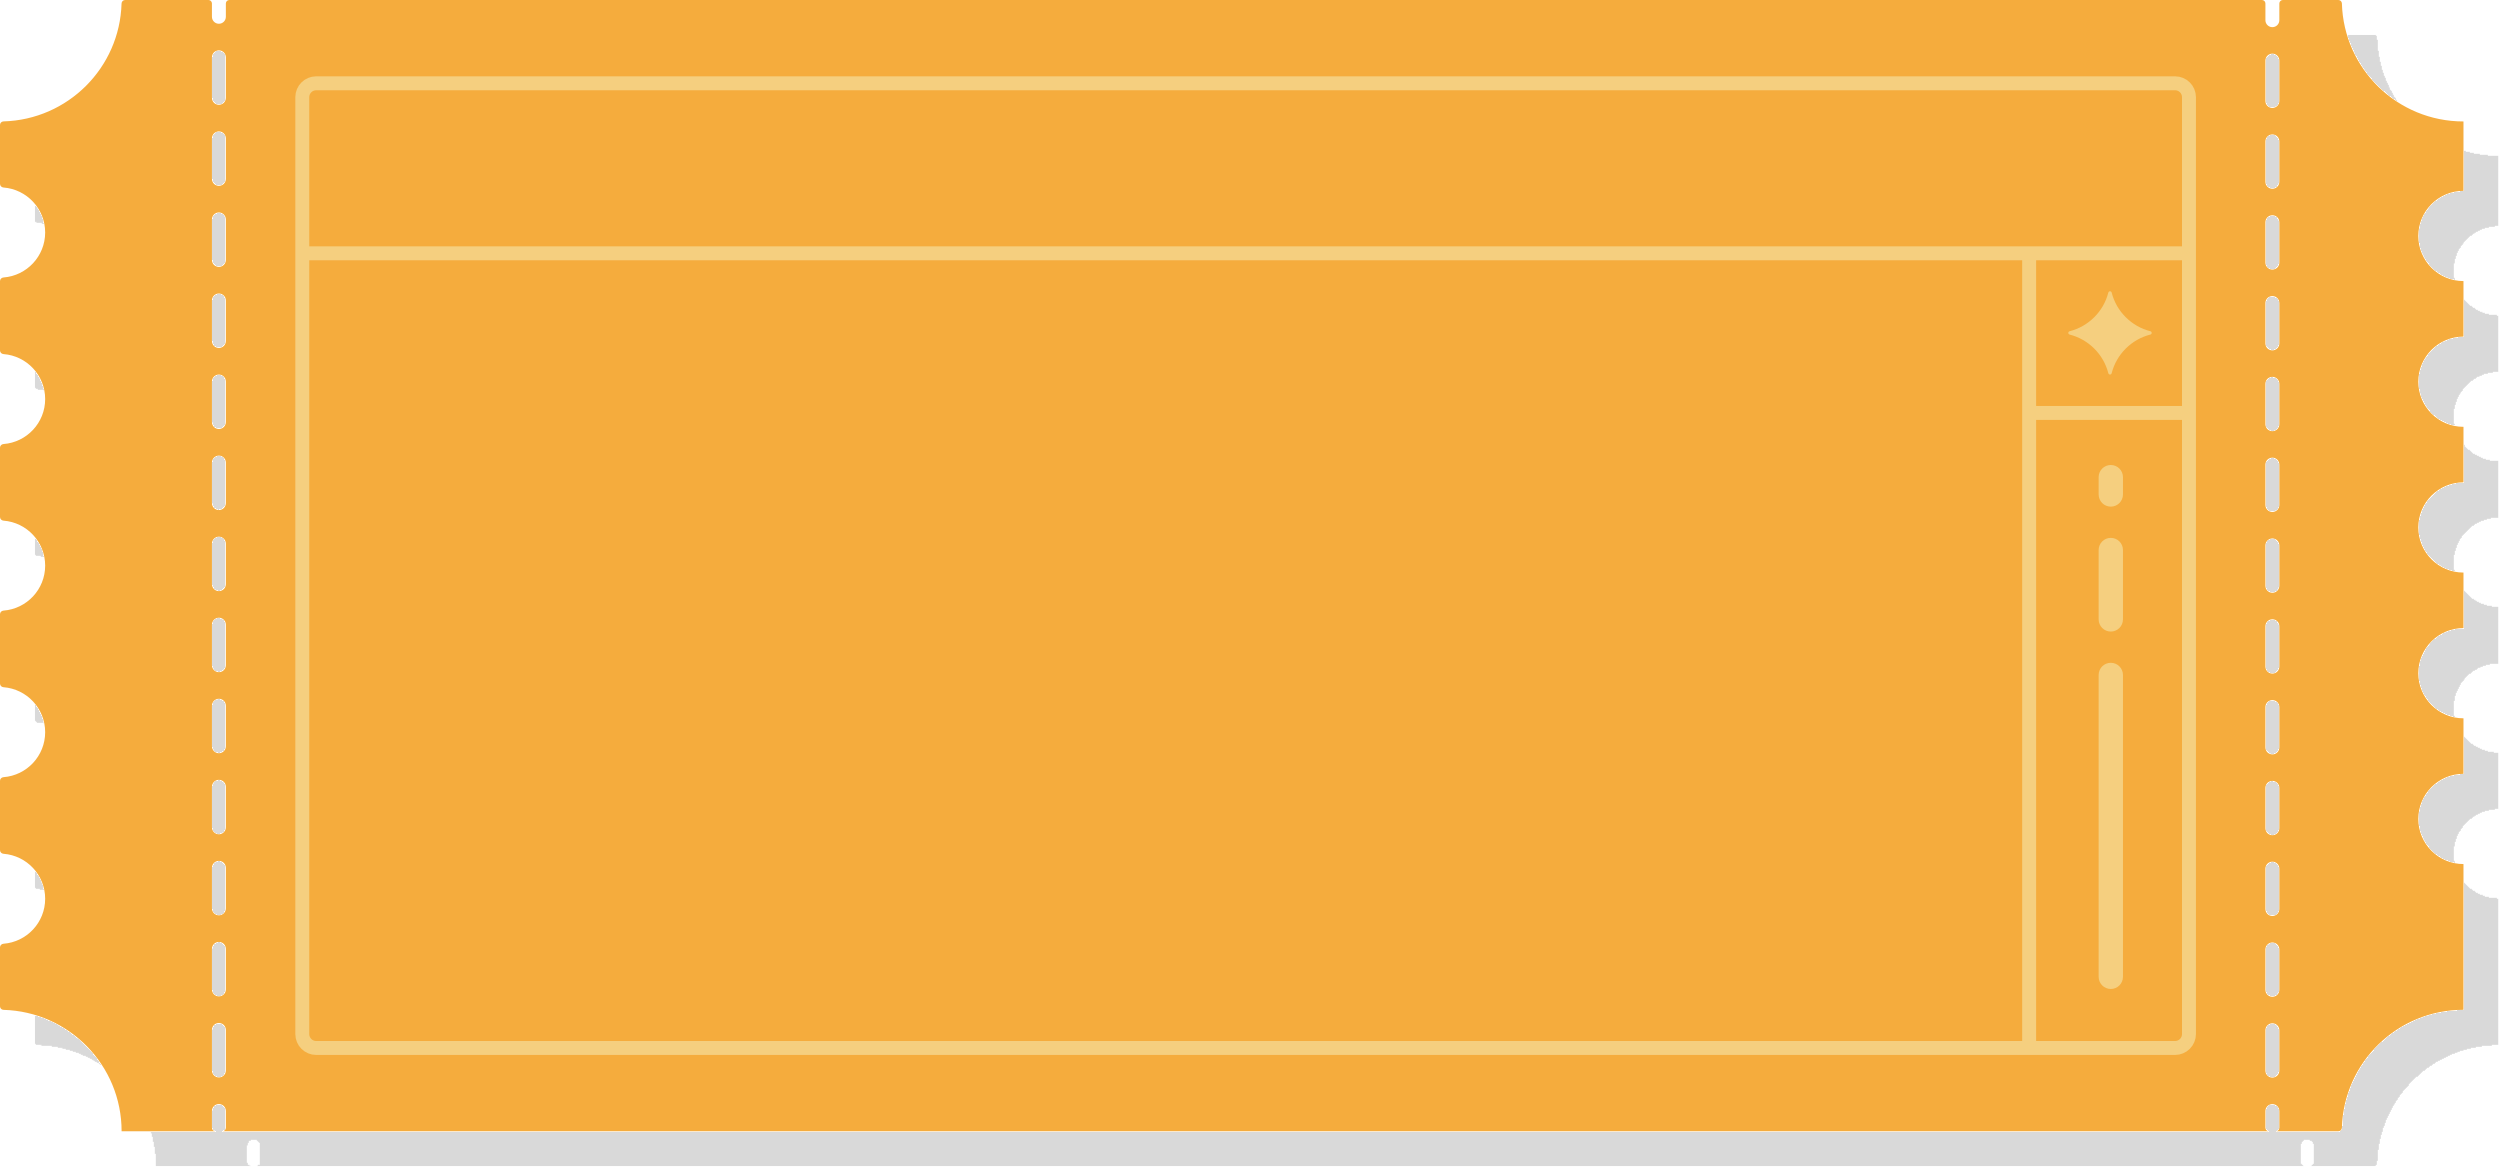
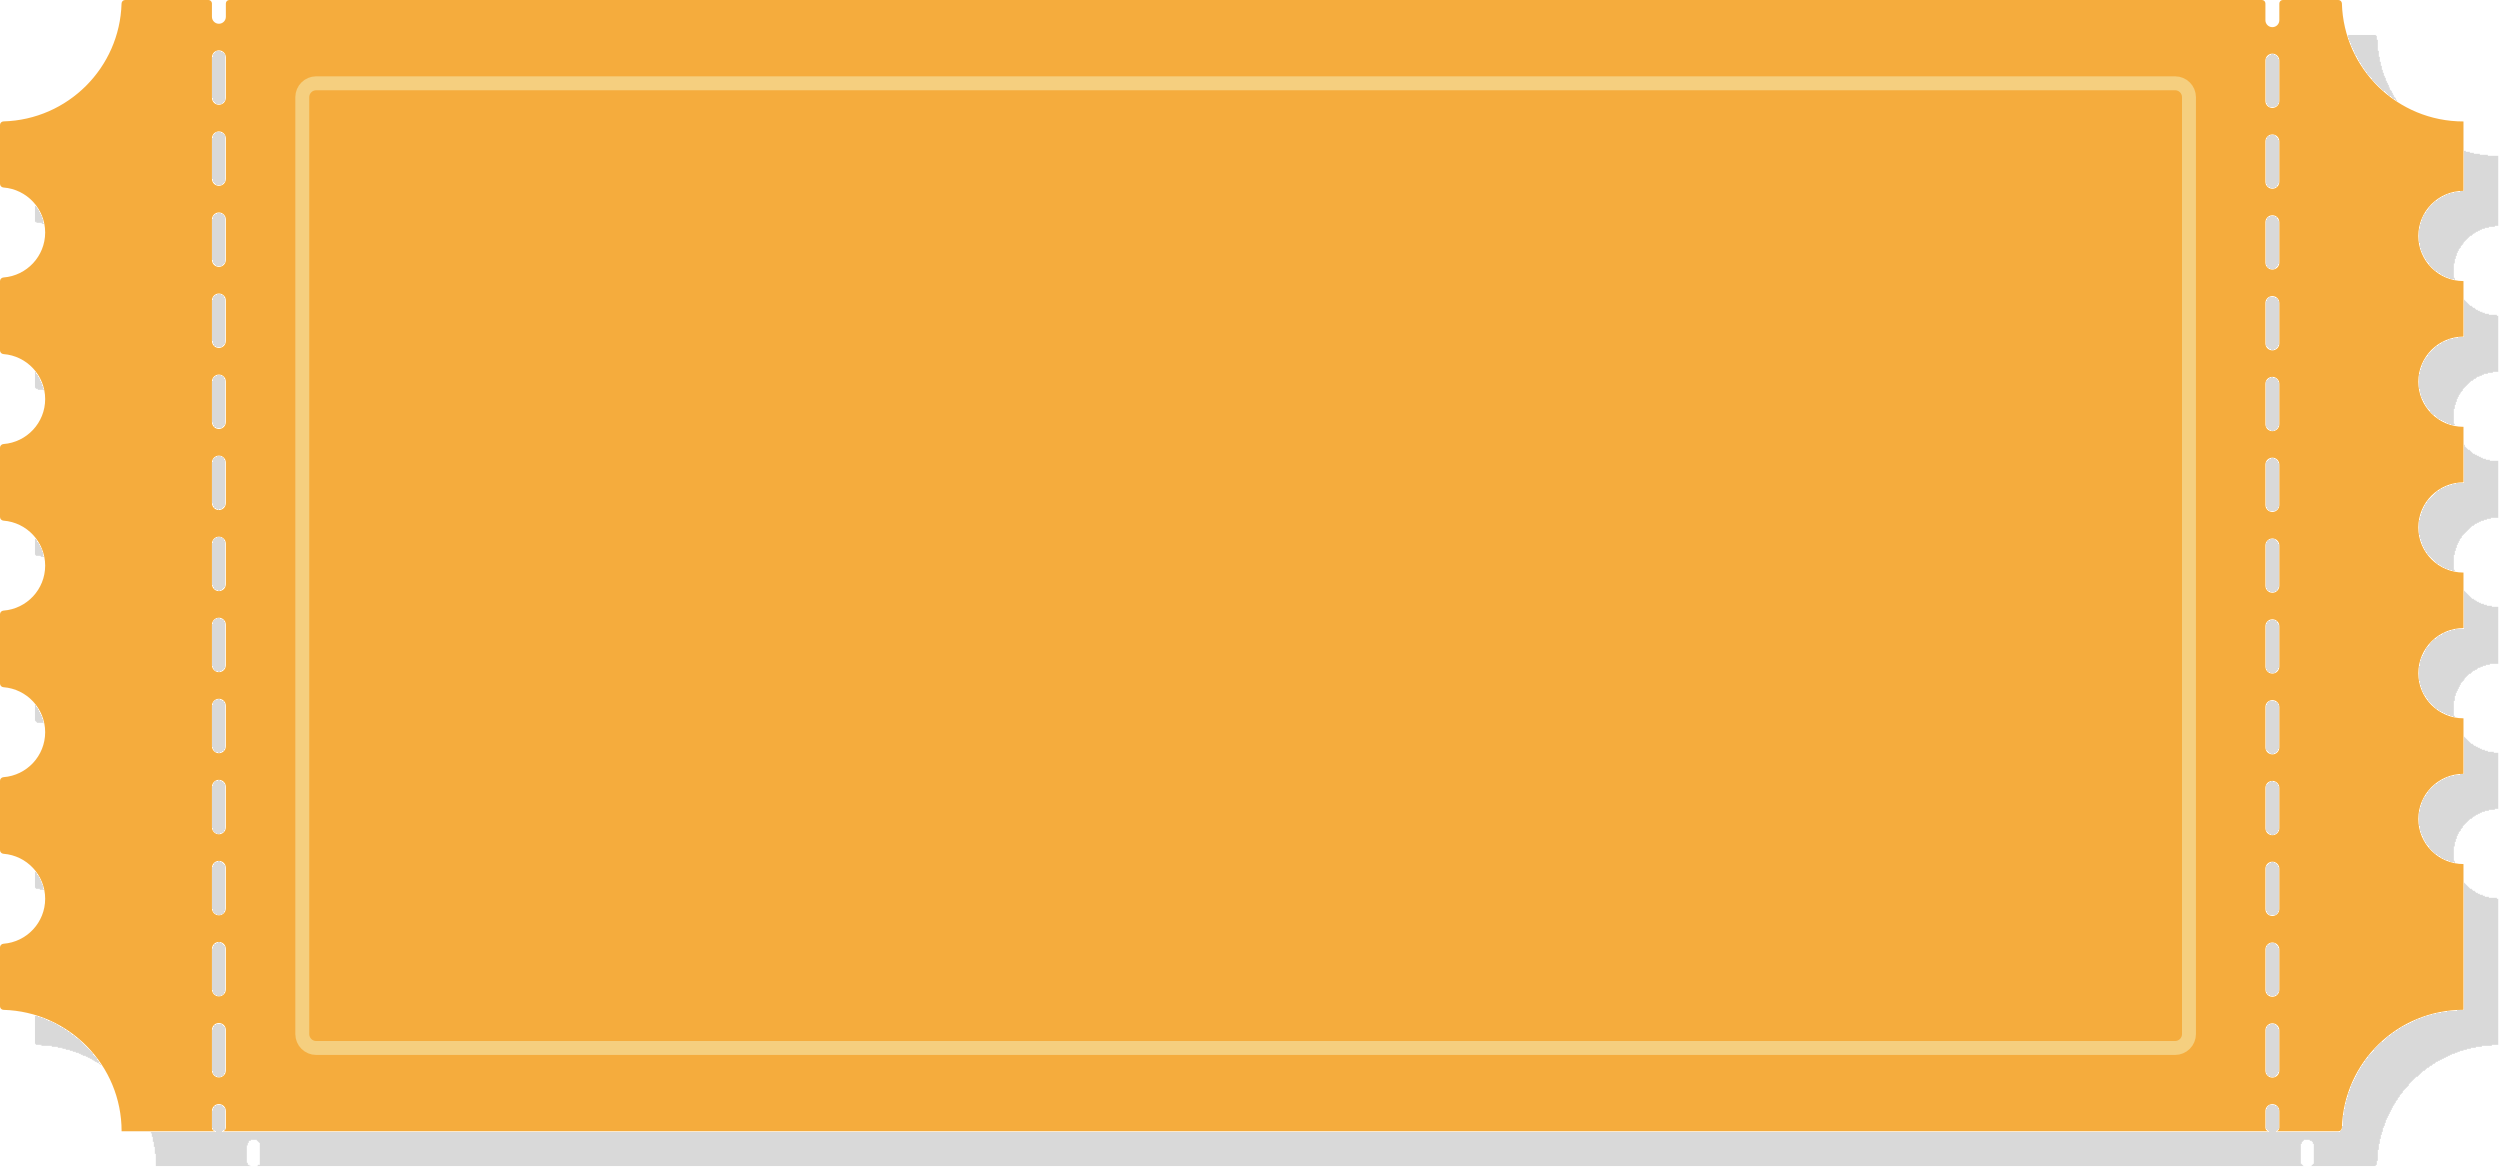
<svg xmlns="http://www.w3.org/2000/svg" width="718" height="335" viewBox="0 0 718 335" fill="none">
  <g filter="url(#filter0_d_2543_7768)">
    <path fill-rule="evenodd" clip-rule="evenodd" d="M649.627 1.44478e-06C650.179 1.40843e-06 650.627 0.448 650.627 1V5.802C650.627 6.906 651.522 7.802 652.627 7.802C653.732 7.802 654.627 6.906 654.627 5.802V1C654.627 0.448 655.075 1.08629e-06 655.627 1.04994e-06L671.582 0C672.134 -3.63437e-08 672.581 0.45 672.596 1.002C673.127 19.803 688.555 34.882 707.508 34.882V34.882C707.509 34.882 707.51 34.882 707.51 34.883V54.812C707.51 54.813 707.509 54.814 707.508 54.814V54.814C700.343 54.814 694.535 60.615 694.535 67.77C694.535 74.926 700.343 80.726 707.508 80.726V80.726C707.509 80.726 707.51 80.727 707.51 80.729V96.67C707.51 96.671 707.509 96.672 707.508 96.672V96.672C700.343 96.672 694.535 102.473 694.535 109.628C694.535 116.784 700.343 122.584 707.508 122.584V122.584C707.509 122.584 707.51 122.585 707.51 122.586V138.528C707.51 138.529 707.509 138.53 707.508 138.53V138.53C700.343 138.53 694.535 144.331 694.535 151.486C694.535 158.641 700.343 164.442 707.508 164.442V164.442C707.509 164.442 707.51 164.443 707.51 164.444V180.386C707.51 180.387 707.509 180.388 707.508 180.388V180.388C700.343 180.388 694.535 186.188 694.535 193.344C694.535 200.499 700.343 206.3 707.508 206.3V206.3C707.509 206.3 707.51 206.301 707.51 206.302V222.244C707.51 222.245 707.509 222.246 707.508 222.246V222.246C700.343 222.246 694.535 228.047 694.535 235.202C694.535 242.358 700.343 248.158 707.508 248.158V248.158C707.509 248.158 707.51 248.159 707.51 248.16V290.015C707.51 290.015 707.509 290.016 707.508 290.016V290.016C688.555 290.016 673.127 305.094 672.596 323.895C672.581 324.447 672.134 324.898 671.582 324.898L34.925 324.897C34.925 324.897 34.925 324.897 34.925 324.897V324.897C34.925 305.968 19.828 290.56 1.002 290.03C0.45 290.014 0 289.568 0 289.016V272.08C0 271.528 0.449 271.084 1 271.042C7.696 270.531 12.971 264.943 12.971 258.124C12.971 251.305 7.696 245.717 1 245.206C0.449 245.164 0 244.72 0 244.168V224.242C0 223.69 0.449 223.246 1 223.204C7.696 222.694 12.971 217.105 12.971 210.286C12.971 203.468 7.696 197.879 1 197.368C0.449 197.326 0 196.883 0 196.331V176.404C0 175.852 0.449 175.408 1 175.366C7.696 174.856 12.971 169.267 12.971 162.449C12.971 155.63 7.696 150.041 1 149.531C0.449 149.489 0 149.045 0 148.493V128.567C0 128.015 0.449 127.571 1 127.529C7.696 127.018 12.971 121.43 12.971 114.611C12.971 107.792 7.696 102.204 1 101.693C0.449 101.651 0 101.207 0 100.655V80.729C0 80.177 0.449 79.733 1 79.691C7.696 79.18 12.971 73.592 12.971 66.773C12.971 59.954 7.696 54.366 1 53.855C0.449 53.813 0 53.369 0 52.817V35.882C0 35.329 0.45 34.883 1.002 34.867C19.494 34.346 34.389 19.471 34.911 1.002C34.927 0.45 35.373 4.18959e-05 35.925 4.18959e-05H59.867C60.419 4.18959e-05 60.867 0.448 60.867 1V4.823C60.867 5.927 61.763 6.823 62.867 6.823C63.972 6.823 64.867 5.927 64.867 4.823V1C64.867 0.448 65.315 3.9896e-05 65.867 3.98597e-05L649.627 1.44478e-06ZM654.627 17.405C654.627 16.3 653.732 15.405 652.627 15.405C651.522 15.405 650.627 16.3 650.627 17.405V29.009C650.627 30.113 651.522 31.009 652.627 31.009C653.732 31.009 654.627 30.113 654.627 29.009V17.405ZM654.627 40.612C654.627 39.507 653.732 38.612 652.627 38.612C651.522 38.612 650.627 39.507 650.627 40.612V52.215C650.627 53.32 651.522 54.215 652.627 54.215C653.732 54.215 654.627 53.32 654.627 52.215V40.612ZM654.627 63.819C654.627 62.714 653.732 61.819 652.627 61.819C651.522 61.819 650.627 62.714 650.627 63.819V75.422C650.627 76.527 651.522 77.422 652.627 77.422C653.732 77.422 654.627 76.527 654.627 75.422V63.819ZM654.627 87.026C654.627 85.921 653.732 85.026 652.627 85.026C651.522 85.026 650.627 85.921 650.627 87.026V98.629C650.627 99.734 651.522 100.629 652.627 100.629C653.732 100.629 654.627 99.734 654.627 98.629V87.026ZM654.627 110.233C654.627 109.128 653.732 108.233 652.627 108.233C651.522 108.233 650.627 109.128 650.627 110.233V121.836C650.627 122.941 651.522 123.836 652.627 123.836C653.732 123.836 654.627 122.941 654.627 121.836V110.233ZM654.627 133.44C654.627 132.335 653.732 131.44 652.627 131.44C651.522 131.44 650.627 132.335 650.627 133.44V145.043C650.627 146.148 651.522 147.043 652.627 147.043C653.732 147.043 654.627 146.148 654.627 145.043V133.44ZM654.627 156.647C654.627 155.542 653.732 154.647 652.627 154.647C651.522 154.647 650.627 155.542 650.627 156.647V168.25C650.627 169.355 651.522 170.25 652.627 170.25C653.732 170.25 654.627 169.355 654.627 168.25V156.647ZM654.627 179.854C654.627 178.749 653.732 177.854 652.627 177.854C651.522 177.854 650.627 178.749 650.627 179.854V191.457C650.627 192.562 651.522 193.457 652.627 193.457C653.732 193.457 654.627 192.562 654.627 191.457V179.854ZM654.627 203.061C654.627 201.956 653.732 201.061 652.627 201.061C651.522 201.061 650.627 201.956 650.627 203.061V214.664C650.627 215.769 651.522 216.664 652.627 216.664C653.732 216.664 654.627 215.769 654.627 214.664V203.061ZM654.627 226.268C654.627 225.163 653.732 224.268 652.627 224.268C651.522 224.268 650.627 225.163 650.627 226.268V237.871C650.627 238.976 651.522 239.871 652.627 239.871C653.732 239.871 654.627 238.976 654.627 237.871V226.268ZM654.627 249.475C654.627 248.37 653.732 247.475 652.627 247.475C651.522 247.475 650.627 248.37 650.627 249.475V261.078C650.627 262.183 651.522 263.078 652.627 263.078C653.732 263.078 654.627 262.183 654.627 261.078V249.475ZM654.627 272.682C654.627 271.577 653.732 270.682 652.627 270.682C651.522 270.682 650.627 271.577 650.627 272.682V284.285C650.627 285.39 651.522 286.285 652.627 286.285C653.732 286.285 654.627 285.39 654.627 284.285V272.682ZM654.627 295.889C654.627 294.784 653.732 293.889 652.627 293.889C651.522 293.889 650.627 294.784 650.627 295.889V307.492C650.627 308.597 651.522 309.492 652.627 309.492C653.732 309.492 654.627 308.597 654.627 307.492V295.889ZM654.627 319.096C654.627 317.991 653.732 317.096 652.627 317.096C651.522 317.096 650.627 317.991 650.627 319.096V323.897C650.627 324.45 651.075 324.897 651.627 324.897H653.627C654.179 324.897 654.627 324.45 654.627 323.897V319.096ZM62.867 14.462C63.972 14.462 64.867 15.357 64.867 16.462V28.101C64.867 29.205 63.972 30.101 62.867 30.101C61.763 30.101 60.867 29.205 60.867 28.101V16.462C60.867 15.357 61.763 14.462 62.867 14.462ZM62.867 37.74C63.972 37.74 64.867 38.635 64.867 39.74V51.379C64.867 52.483 63.972 53.379 62.867 53.379C61.763 53.379 60.867 52.483 60.867 51.379L60.867 39.74C60.867 38.635 61.763 37.74 62.867 37.74ZM62.867 61.018C63.972 61.018 64.867 61.913 64.867 63.018V74.657C64.867 75.762 63.972 76.657 62.867 76.657C61.763 76.657 60.867 75.762 60.867 74.657V63.018C60.867 61.913 61.763 61.018 62.867 61.018ZM62.867 84.296C63.972 84.296 64.867 85.192 64.867 86.296V97.935C64.867 99.04 63.972 99.935 62.867 99.935C61.763 99.935 60.867 99.04 60.867 97.935V86.296C60.867 85.192 61.763 84.296 62.867 84.296ZM62.867 107.574C63.972 107.574 64.867 108.47 64.867 109.574V121.213C64.867 122.318 63.972 123.213 62.867 123.213C61.763 123.213 60.867 122.318 60.867 121.213V109.574C60.867 108.47 61.763 107.574 62.867 107.574ZM62.867 130.852C63.972 130.852 64.867 131.748 64.867 132.852V144.491C64.867 145.596 63.972 146.491 62.867 146.491C61.763 146.491 60.867 145.596 60.867 144.491V132.852C60.867 131.748 61.763 130.852 62.867 130.852ZM62.867 154.131C63.972 154.131 64.867 155.026 64.867 156.131V167.77C64.867 168.874 63.972 169.77 62.867 169.77C61.763 169.77 60.867 168.874 60.867 167.77V156.131C60.867 155.026 61.763 154.131 62.867 154.131ZM62.867 177.409C63.972 177.409 64.867 178.304 64.867 179.409V191.048C64.867 192.152 63.972 193.048 62.867 193.048C61.763 193.048 60.867 192.152 60.867 191.048V179.409C60.867 178.304 61.763 177.409 62.867 177.409ZM62.867 200.687C63.972 200.687 64.867 201.582 64.867 202.687V214.326C64.867 215.43 63.972 216.326 62.867 216.326C61.763 216.326 60.867 215.43 60.867 214.326V202.687C60.867 201.582 61.763 200.687 62.867 200.687ZM62.867 223.965C63.972 223.965 64.867 224.86 64.867 225.965V237.604C64.867 238.709 63.972 239.604 62.867 239.604C61.763 239.604 60.867 238.709 60.867 237.604V225.965C60.867 224.86 61.763 223.965 62.867 223.965ZM62.867 247.243C63.972 247.243 64.867 248.139 64.867 249.243L64.867 260.882C64.867 261.987 63.972 262.882 62.867 262.882C61.763 262.882 60.867 261.987 60.867 260.882V249.243C60.867 248.139 61.763 247.243 62.867 247.243ZM62.867 270.521C63.972 270.521 64.867 271.417 64.867 272.521V284.16C64.867 285.265 63.972 286.16 62.867 286.16C61.763 286.16 60.867 285.265 60.867 284.16V272.521C60.867 271.417 61.763 270.521 62.867 270.521ZM62.867 293.799C63.972 293.799 64.867 294.695 64.867 295.799V307.438C64.867 308.543 63.972 309.438 62.867 309.438C61.763 309.438 60.867 308.543 60.867 307.438L60.867 295.799C60.867 294.695 61.763 293.799 62.867 293.799ZM62.867 317.078C63.972 317.078 64.867 317.973 64.867 319.078V323.897C64.867 324.449 64.419 324.897 63.867 324.897H61.867C61.315 324.897 60.867 324.449 60.867 323.897V319.078C60.867 317.973 61.763 317.078 62.867 317.078Z" fill="#f5ac3d" />
  </g>
  <rect x="86.816" y="23.919" width="541.859" height="277.06" rx="4" stroke="#f5cf7f" stroke-width="4" fill="#f5ac3d" />
-   <path d="M627.676 72.753L86.815 72.753" stroke="#f5cf7f" stroke-width="4" fill="#f5ac3d" />
-   <path d="M582.773 118.598L627.679 118.598" stroke="#f5cf7f" stroke-width="4" fill="#f5ac3d" />
-   <path d="M582.773 300.979L582.773 72.754" stroke="#f5cf7f" stroke-width="4" fill="#f5ac3d" />
-   <path d="M605.99 83.65C605.766 83.65 605.571 83.801 605.516 84.018C604.13 89.464 599.838 93.751 594.384 95.135C594.167 95.19 594.016 95.386 594.016 95.609C594.016 95.833 594.167 96.028 594.384 96.083C599.838 97.467 604.13 101.754 605.516 107.201C605.571 107.417 605.766 107.569 605.99 107.569C606.214 107.569 606.41 107.417 606.465 107.201C607.851 101.755 612.143 97.467 617.597 96.083C617.814 96.028 617.965 95.833 617.965 95.609C617.965 95.386 617.814 95.19 617.597 95.135C612.144 93.751 607.851 89.464 606.465 84.018C606.41 83.801 606.214 83.65 605.99 83.65Z" fill="#f5cf7f" />
-   <rect x="602.73" y="190.354" width="6.985" height="93.682" rx="3.493" fill="#f5cf7f" />
-   <rect x="602.73" y="154.476" width="6.985" height="26.909" rx="3.493" fill="#f5cf7f" />
-   <rect x="602.73" y="133.547" width="6.985" height="11.959" rx="3.493" fill="#f5cf7f" />
  <defs fill="#f5ac3d">
    <filter id="filter0_d_2543_7768" x="0" y="0" width="717.51" height="334.897" filterUnits="userSpaceOnUse" color-interpolation-filters="sRGB" fill="#f5ac3d">
      <feFlood flood-opacity="0" result="BackgroundImageFix" fill="#f5ac3d" />
      <feColorMatrix in="SourceAlpha" type="matrix" values="0 0 0 0 0 0 0 0 0 0 0 0 0 0 0 0 0 0 127 0" result="hardAlpha" fill="#f5ac3d" />
      <feOffset dx="10" dy="10" fill="#f5ac3d" />
      <feComposite in2="hardAlpha" operator="out" fill="#f5ac3d" />
      <feColorMatrix type="matrix" values="0 0 0 0 0 0 0 0 0 0 0 0 0 0 0 0 0 0 0.15 0" fill="#f5ac3d" />
      <feBlend mode="normal" in2="BackgroundImageFix" result="effect1_dropShadow_2543_7768" fill="#f5ac3d" />
      <feBlend mode="normal" in="SourceGraphic" in2="effect1_dropShadow_2543_7768" result="shape" fill="#f5ac3d" />
    </filter>
  </defs>
</svg>
